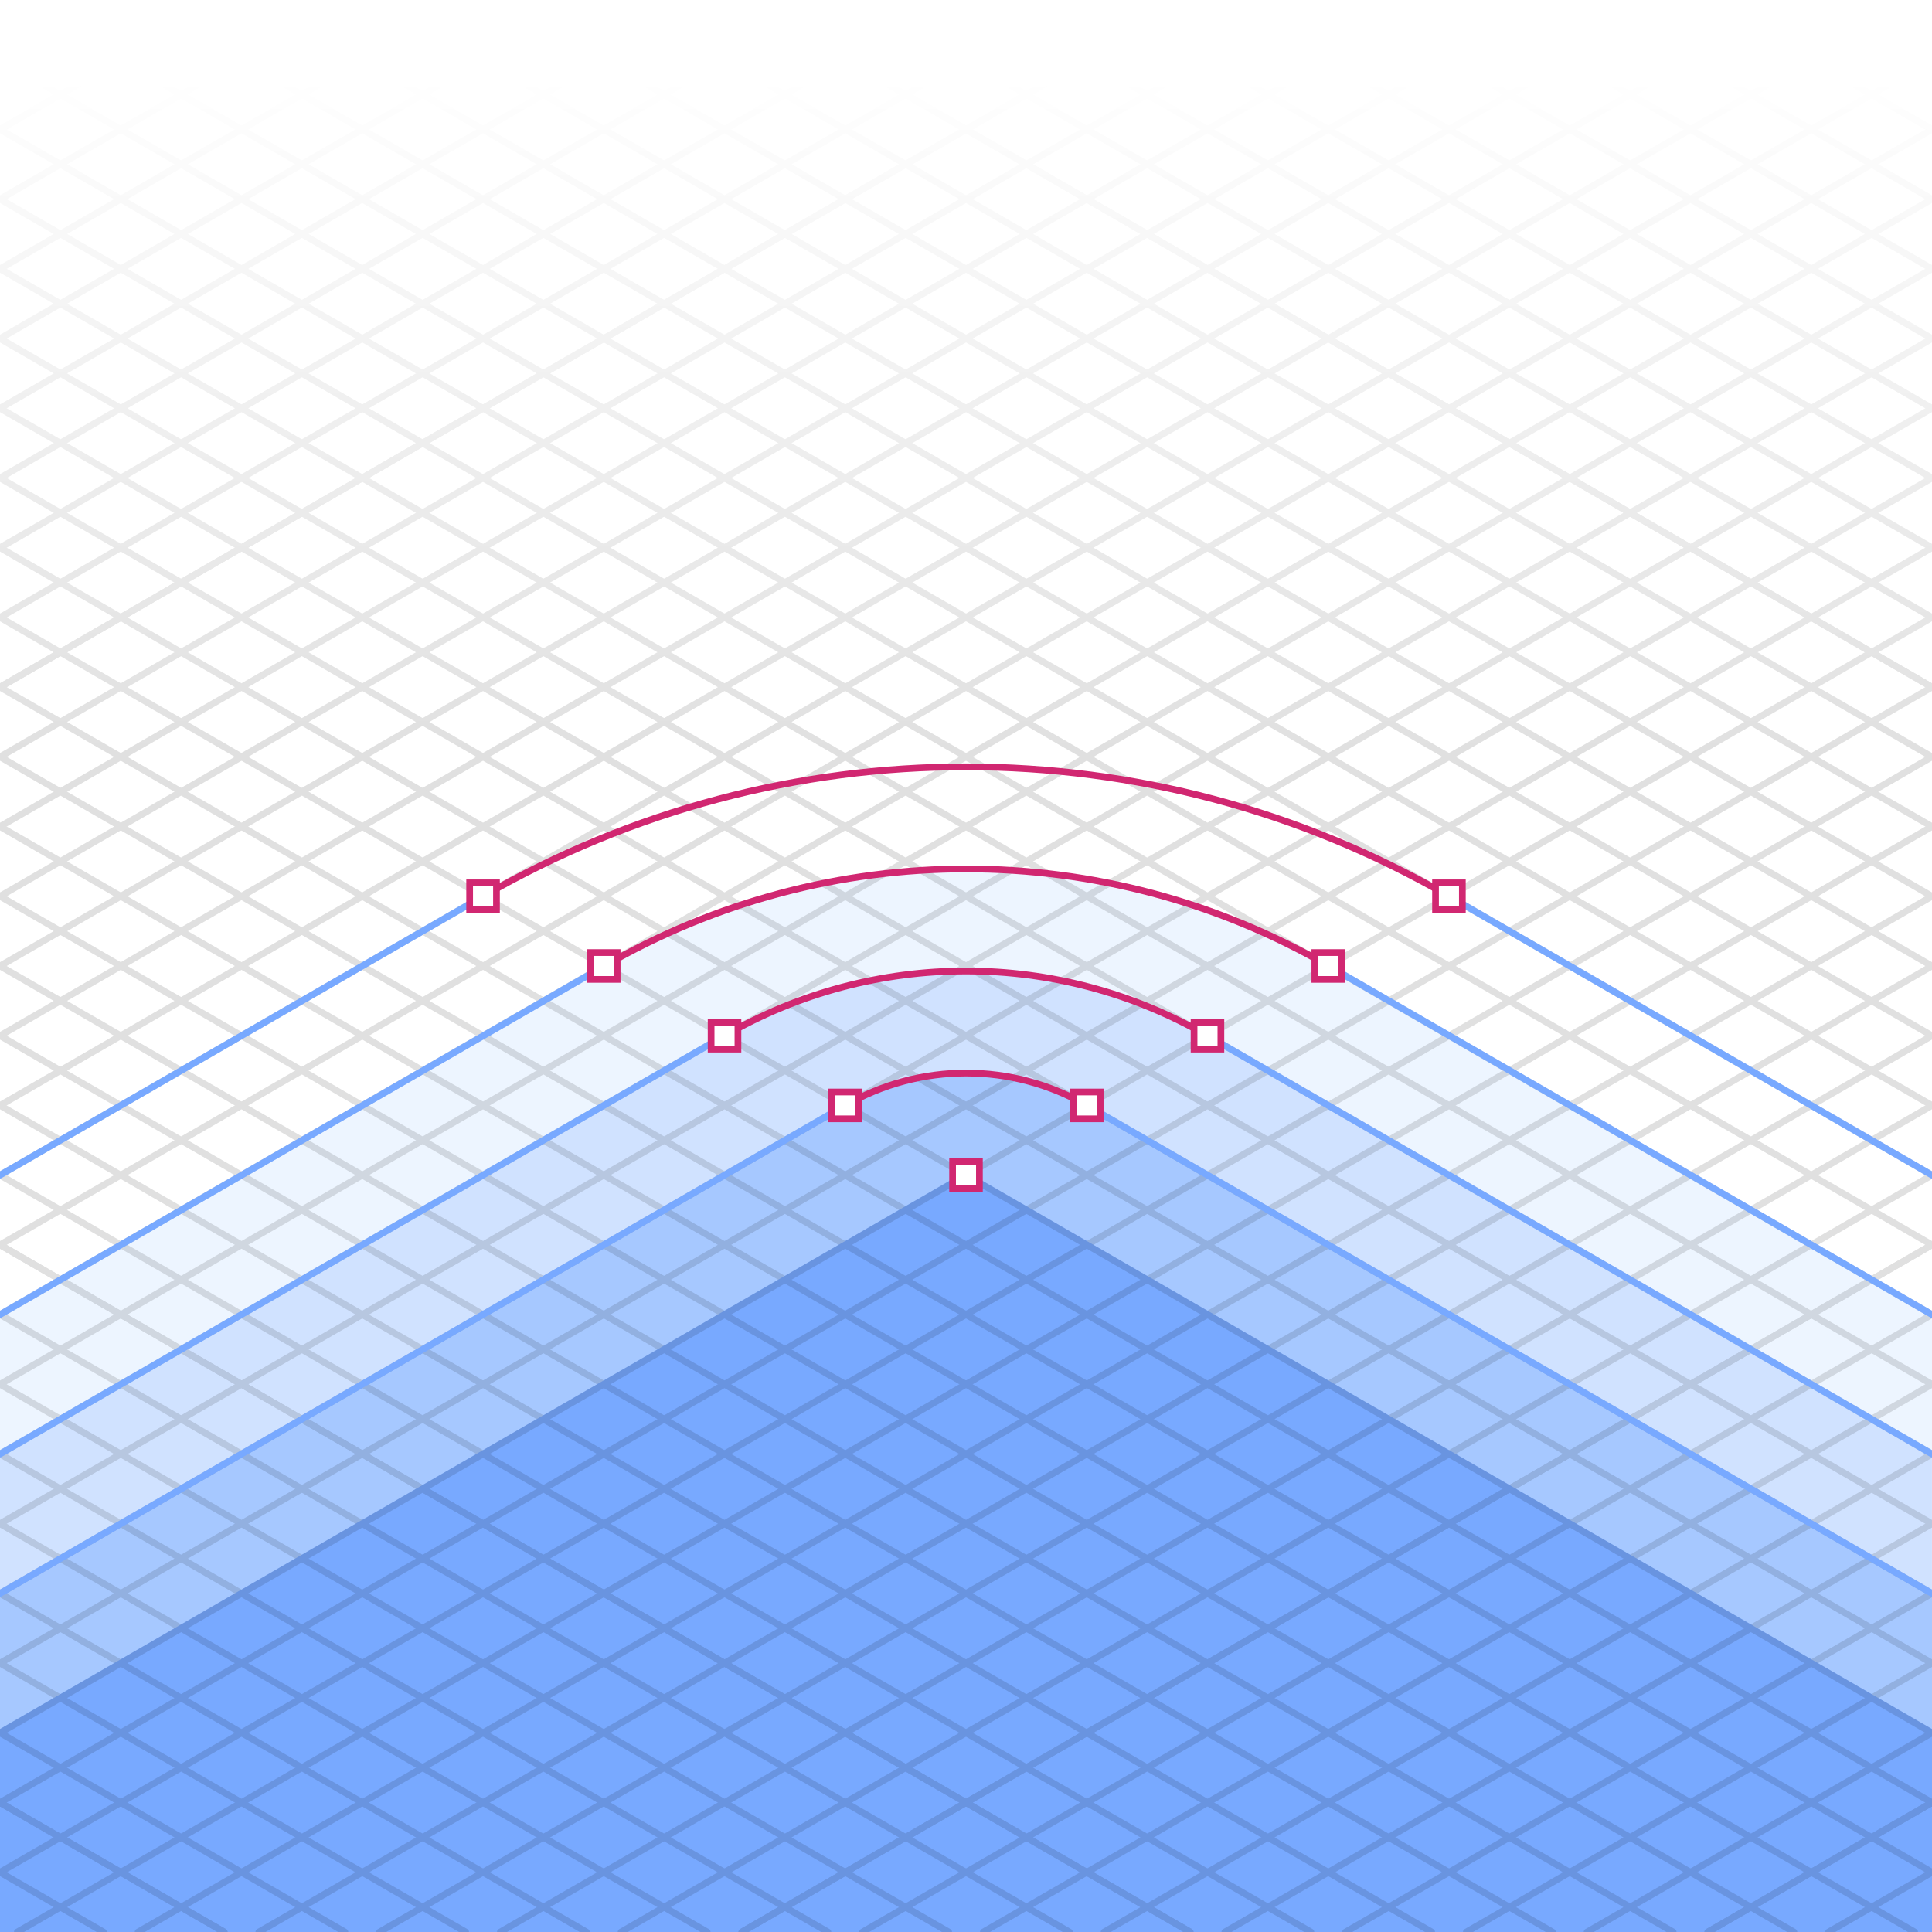
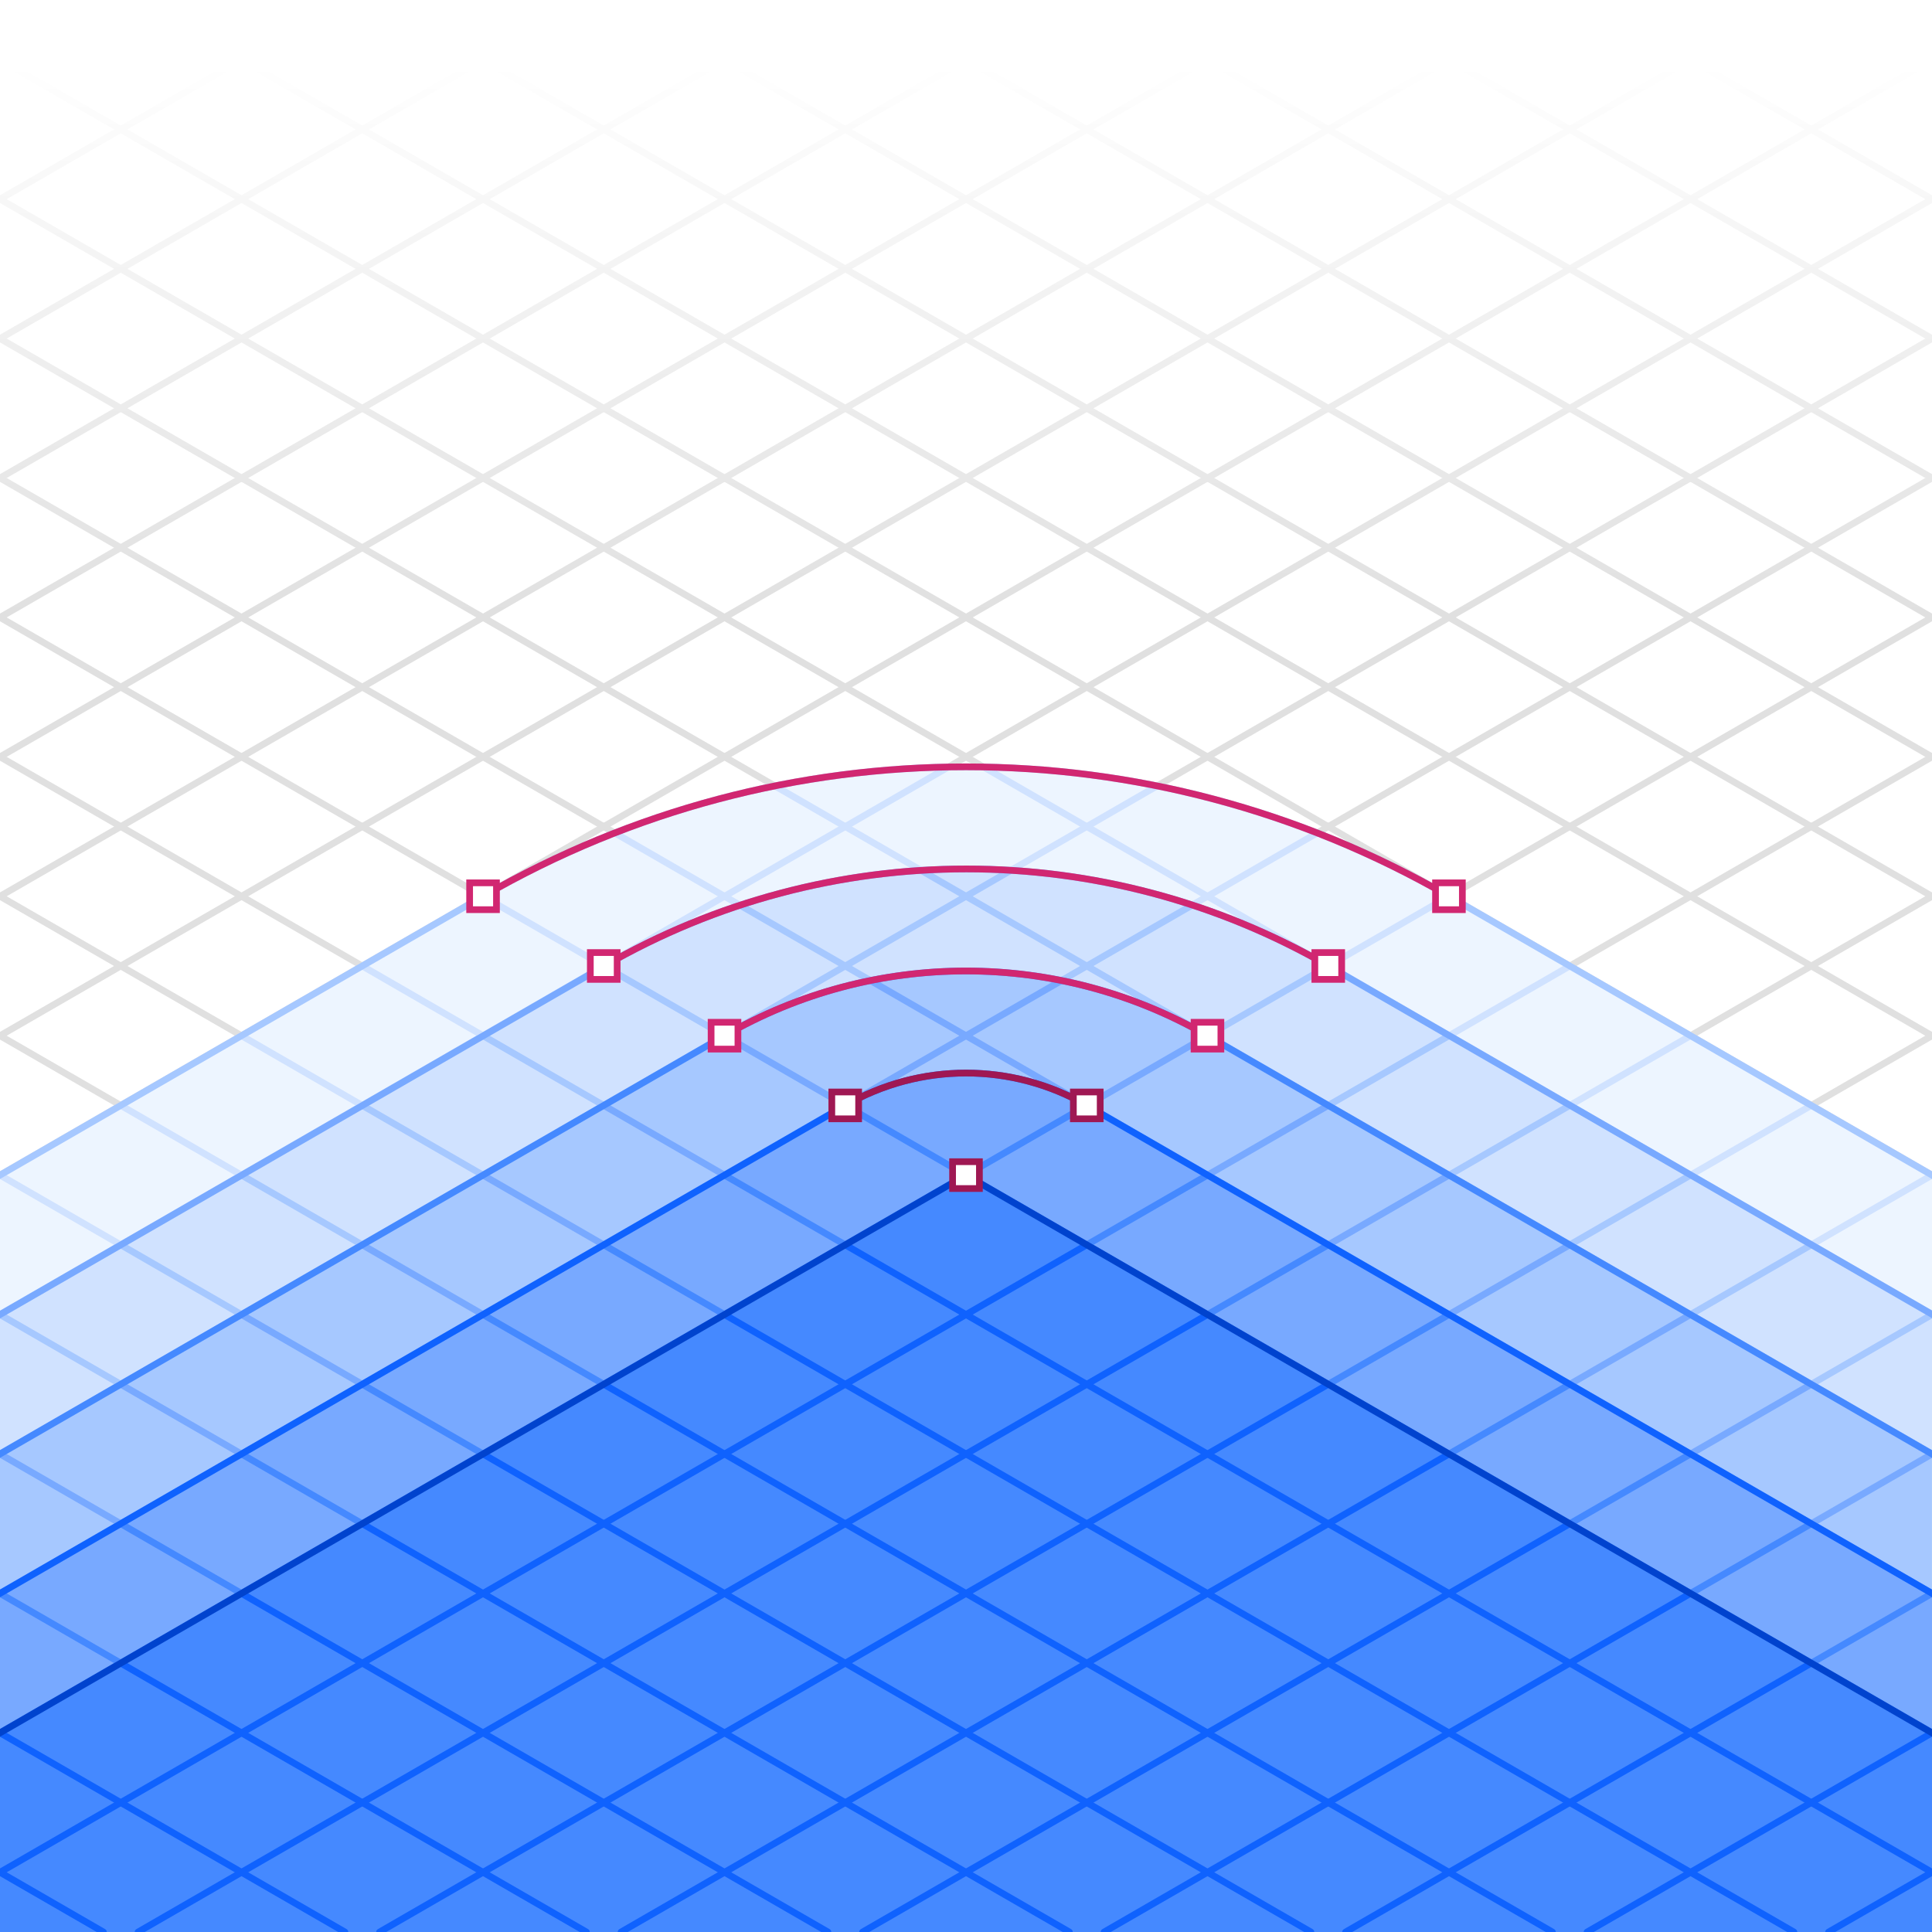
<svg xmlns="http://www.w3.org/2000/svg" viewBox="0 0 288 288">
  <defs>
-     <style>.cls-1{isolation:isolate;}.cls-13,.cls-2{fill:#fff;}.cls-3{mix-blend-mode:multiply;}.cls-10,.cls-11,.cls-12,.cls-4{fill:none;}.cls-4{stroke:#e0e0e0;}.cls-11,.cls-4{stroke-linecap:round;}.cls-11,.cls-12,.cls-13,.cls-4,.cls-9{stroke-miterlimit:10;}.cls-5{fill:url(#linear-gradient);}.cls-6{fill:#edf5ff;}.cls-7{fill:#d0e2ff;}.cls-8{fill:#a6c8ff;}.cls-9{fill:#78a9ff;}.cls-11,.cls-9{stroke:#78a9ff;}.cls-12,.cls-13{stroke:#d12771;}</style>
-     <linearGradient id="linear-gradient" x1="144" y1="112.451" x2="144" gradientUnits="userSpaceOnUse">
+     <style>.cls-1,.cls-12,.cls-2,.cls-22,.cls-23,.cls-24,.cls-3,.cls-4,.cls-5,.cls-6,.cls-9{fill:none;}.cls-2{stroke:#a6c8ff;}.cls-12,.cls-2,.cls-22,.cls-3,.cls-4,.cls-9{stroke-linecap:round;}.cls-12,.cls-2,.cls-22,.cls-23,.cls-24,.cls-25,.cls-26,.cls-3,.cls-4,.cls-5,.cls-6,.cls-9{stroke-miterlimit:10;}.cls-3{stroke:#78a9ff;}.cls-4{stroke:#4589ff;}.cls-22,.cls-5{stroke:#0f62fe;}.cls-6{stroke:#0043ce;}.cls-7{clip-path:url(#clip-path);}.cls-25,.cls-26,.cls-8{fill:#fff;}.cls-9{stroke:#e0e0e0;}.cls-10{fill:#edf5ff;}.cls-11{clip-path:url(#clip-path-2);}.cls-12{stroke:#d0e2ff;}.cls-13{fill:url(#linear-gradient);}.cls-14{fill:#d0e2ff;}.cls-15{clip-path:url(#clip-path-3);}.cls-16{fill:#a6c8ff;}.cls-17{clip-path:url(#clip-path-4);}.cls-18{fill:#78a9ff;}.cls-19{clip-path:url(#clip-path-5);}.cls-20{fill:#4589ff;}.cls-21{clip-path:url(#clip-path-6);}.cls-23,.cls-26{stroke:#d12771;}.cls-24,.cls-25{stroke:#9f1853;}</style>
+     <clipPath id="clip-path">
+       <rect class="cls-1" width="288" height="288" />
+     </clipPath>
+     <clipPath id="clip-path-2">
+       <path class="cls-2" d="M-4,177.482,72.008,133.6a143.985,143.985,0,0,1,143.984,0L292,177.483V292H-4Z" />
+     </clipPath>
+     <linearGradient id="linear-gradient" x1="144" y1="92.001" x2="144" gradientUnits="userSpaceOnUse">
      <stop offset="0" stop-color="#fff" stop-opacity="0" />
      <stop offset="0.9" stop-color="#fff" />
    </linearGradient>
+     <clipPath id="clip-path-3">
+       <path class="cls-3" d="M-4,198.267,90.064,144a108.013,108.013,0,0,1,108,0L292,198.23V292H-4Z" />
+     </clipPath>
+     <clipPath id="clip-path-4">
+       <path class="cls-4" d="M-4,219.051l112-64.662a71.993,71.993,0,0,1,71.992,0l112,64.663V292H-4Z" />
+     </clipPath>
+     <clipPath id="clip-path-5">
+       <path class="cls-5" d="M-4,239.835l130-75.054a36.021,36.021,0,0,1,36.009,0l130,75.055V292H-4Z" />
+     </clipPath>
+     <clipPath id="clip-path-6">
+       <polygon class="cls-6" points="-4 260.62 144 175.173 292 260.62 292 292 -4 292 -4 260.62" />
+     </clipPath>
  </defs>
-   <g class="cls-1">
-     <g id="Layer_3" data-name="Layer 3">
-       <rect class="cls-2" width="288" height="288" />
-       <g class="cls-3">
+   <g id="Layer_3" data-name="Layer 3">
+     <g class="cls-7">
+       <rect class="cls-8" width="288" height="288" />
+       <line class="cls-9" x1="56.585" y1="288" x2="288" y2="154.392" />
+       <line class="cls-9" x1="231.415" y2="133.608" />
+       <line class="cls-9" x1="195.415" y2="112.823" />
+       <line class="cls-9" x1="159.415" y2="92.038" />
+       <line class="cls-9" x1="123.415" y2="71.254" />
+       <line class="cls-9" x1="87.415" y2="50.469" />
+       <line class="cls-9" x1="51.415" y2="29.685" />
+       <line class="cls-9" x1="15.415" y2="8.9" />
+       <line class="cls-9" x1="20.585" y1="288" x2="288" y2="133.608" />
+       <line class="cls-9" y1="279.1" x2="288" y2="112.823" />
+       <line class="cls-9" y1="258.315" x2="288" y2="92.038" />
+       <line class="cls-9" y1="237.531" x2="288" y2="71.254" />
+       <line class="cls-9" y1="216.746" x2="288" y2="50.469" />
+       <line class="cls-9" y1="195.962" x2="288" y2="29.685" />
+       <line class="cls-9" y1="175.177" x2="288" y2="8.9" />
+       <line class="cls-9" y1="154.392" x2="267.415" />
+       <line class="cls-9" x1="231.415" y1="288" y2="154.392" />
+       <line class="cls-9" x1="56.585" x2="288" y2="133.608" />
+       <line class="cls-9" x1="92.585" x2="288" y2="112.823" />
+       <line class="cls-9" x1="128.585" x2="288" y2="92.038" />
+       <line class="cls-9" x1="164.585" x2="288" y2="71.254" />
+       <line class="cls-9" x1="200.585" x2="288" y2="50.469" />
+       <line class="cls-9" x1="236.585" x2="288" y2="29.685" />
+       <line class="cls-9" x1="272.585" x2="288" y2="8.9" />
+       <line class="cls-9" x1="267.415" y1="288" y2="133.608" />
+       <line class="cls-9" x1="288" y1="279.1" y2="112.823" />
+       <line class="cls-9" x1="288" y1="258.315" y2="92.038" />
+       <line class="cls-9" x1="288" y1="237.531" y2="71.254" />
+       <line class="cls-9" x1="288" y1="216.746" y2="50.469" />
+       <line class="cls-9" x1="288" y1="195.962" y2="29.685" />
+       <line class="cls-9" x1="288" y1="175.177" y2="8.9" />
+       <line class="cls-9" x1="288" y1="154.392" x2="20.585" />
+       <path class="cls-10" d="M0,175.173,72.008,133.6a143.985,143.985,0,0,1,143.984,0L288,175.173V288H0Z" />
+       <g class="cls-11">
+         <line class="cls-12" x1="56.585" y1="288" x2="288" y2="154.392" />
+         <line class="cls-12" x1="92.585" y1="288" x2="288" y2="175.177" />
+         <line class="cls-12" x1="20.585" y1="288" x2="288" y2="133.608" />
+         <line class="cls-12" y1="279.1" x2="288" y2="112.823" />
+         <line class="cls-12" y1="258.315" x2="288" y2="92.038" />
+         <line class="cls-12" y1="237.531" x2="288" y2="71.254" />
+         <line class="cls-12" y1="216.746" x2="288" y2="50.469" />
+         <line class="cls-12" y1="195.962" x2="288" y2="29.685" />
+         <line class="cls-12" x1="231.415" y1="288" y2="154.392" />
+         <line class="cls-12" x1="195.415" y1="288" y2="175.177" />
+         <line class="cls-12" x1="267.415" y1="288" y2="133.608" />
+         <line class="cls-12" x1="288" y1="279.1" y2="112.823" />
+         <line class="cls-12" x1="288" y1="258.315" y2="92.038" />
+         <line class="cls-12" x1="288" y1="237.531" y2="71.254" />
+         <line class="cls-12" x1="288" y1="216.746" y2="50.469" />
+         <line class="cls-12" x1="288" y1="195.962" y2="29.685" />
+       </g>
+       <path class="cls-2" d="M-4,177.482,72.008,133.6a143.985,143.985,0,0,1,143.984,0L292,177.483V292H-4Z" />
+       <rect class="cls-13" width="288" height="92.001" />
+       <path class="cls-14" d="M0,195.957,90.064,144a108.013,108.013,0,0,1,108,0l90,51.961V288H0Z" />
+       <g class="cls-15">
+         <line class="cls-2" x1="56.585" y1="288" x2="288" y2="154.392" />
+         <line class="cls-2" x1="92.585" y1="288" x2="288" y2="175.177" />
+         <line class="cls-2" x1="128.585" y1="288" x2="288" y2="195.962" />
+         <line class="cls-2" x1="20.585" y1="288" x2="288" y2="133.608" />
+         <line class="cls-2" y1="279.1" x2="288" y2="112.823" />
+         <line class="cls-2" y1="258.315" x2="288" y2="92.038" />
+         <line class="cls-2" y1="237.531" x2="288" y2="71.254" />
+         <line class="cls-2" y1="216.746" x2="288" y2="50.469" />
+         <line class="cls-2" x1="231.415" y1="288" y2="154.392" />
+         <line class="cls-2" x1="195.415" y1="288" y2="175.177" />
+         <line class="cls-2" x1="159.415" y1="288" y2="195.962" />
+         <line class="cls-2" x1="267.415" y1="288" y2="133.608" />
+         <line class="cls-2" x1="288" y1="279.1" y2="112.823" />
+         <line class="cls-2" x1="288" y1="258.315" y2="92.038" />
+         <line class="cls-2" x1="288" y1="237.531" y2="71.254" />
+         <line class="cls-2" x1="288" y1="216.746" y2="50.469" />
+       </g>
+       <path class="cls-3" d="M-4,198.267,90.064,144a108.013,108.013,0,0,1,108,0L292,198.23V292H-4Z" />
+       <path class="cls-16" d="M0,216.742l108-62.353a71.993,71.993,0,0,1,71.992,0l108,62.353V288H0Z" />
+       <g class="cls-17">
+         <line class="cls-3" x1="56.585" y1="288" x2="288" y2="154.392" />
+         <line class="cls-3" x1="92.585" y1="288" x2="288" y2="175.177" />
+         <line class="cls-3" x1="128.585" y1="288" x2="288" y2="195.962" />
+         <line class="cls-3" x1="164.585" y1="288" x2="288" y2="216.746" />
+         <line class="cls-3" x1="20.585" y1="288" x2="288" y2="133.608" />
+         <line class="cls-3" y1="279.1" x2="288" y2="112.823" />
+         <line class="cls-3" y1="258.315" x2="288" y2="92.038" />
+         <line class="cls-3" y1="237.531" x2="288" y2="71.254" />
+         <line class="cls-3" x1="231.415" y1="288" y2="154.392" />
+         <line class="cls-3" x1="195.415" y1="288" y2="175.177" />
+         <line class="cls-3" x1="159.415" y1="288" y2="195.962" />
+         <line class="cls-3" x1="123.415" y1="288" y2="216.746" />
+         <line class="cls-3" x1="267.415" y1="288" y2="133.608" />
+         <line class="cls-3" x1="288" y1="279.1" y2="112.823" />
+         <line class="cls-3" x1="288" y1="258.315" y2="92.038" />
+         <line class="cls-3" x1="288" y1="237.531" y2="71.254" />
+       </g>
+       <path class="cls-4" d="M-4,219.051l112-64.662a71.993,71.993,0,0,1,71.992,0l112,64.663V292H-4Z" />
+       <path class="cls-18" d="M0,237.526l126-72.745a36.021,36.021,0,0,1,36.009,0l126,72.746V288H0Z" />
+       <g class="cls-19">
        <line class="cls-4" x1="56.585" y1="288" x2="288" y2="154.392" />
-         <line class="cls-4" x1="74.585" y1="288" x2="288" y2="164.785" />
        <line class="cls-4" x1="92.585" y1="288" x2="288" y2="175.177" />
-         <line class="cls-4" x1="110.585" y1="288" x2="288" y2="185.569" />
        <line class="cls-4" x1="128.585" y1="288" x2="288" y2="195.962" />
-         <line class="cls-4" x1="146.585" y1="288" x2="288" y2="206.354" />
        <line class="cls-4" x1="164.585" y1="288" x2="288" y2="216.746" />
        <line class="cls-4" x1="200.585" y1="288" x2="288" y2="237.531" />
-         <line class="cls-4" x1="218.585" y1="288" x2="288" y2="247.923" />
-         <line class="cls-4" x1="236.585" y1="288" x2="288" y2="258.315" />
-         <line class="cls-4" x1="254.585" y1="288" x2="288" y2="268.708" />
-         <line class="cls-4" x1="254.585" y1="288" x2="288" y2="268.708" />
-         <line class="cls-4" x1="272.585" y1="288" x2="288" y2="279.1" />
-         <line class="cls-4" x1="110.585" y1="288" x2="288" y2="185.569" />
-         <line class="cls-4" x1="231.415" y2="133.608" />
-         <line class="cls-4" x1="213.415" y2="123.215" />
-         <line class="cls-4" x1="195.415" y2="112.823" />
-         <line class="cls-4" x1="177.415" y2="102.431" />
-         <line class="cls-4" x1="159.415" y2="92.038" />
-         <line class="cls-4" x1="141.415" y2="81.646" />
-         <line class="cls-4" x1="123.415" y2="71.254" />
-         <line class="cls-4" x1="87.415" y2="50.469" />
-         <line class="cls-4" x1="69.415" y2="40.077" />
-         <line class="cls-4" x1="51.415" y2="29.685" />
-         <line class="cls-4" x1="33.415" y2="19.292" />
-         <line class="cls-4" x1="33.415" y2="19.292" />
-         <line class="cls-4" x1="15.415" y2="8.9" />
-         <line class="cls-4" x1="177.415" y2="102.431" />
        <line class="cls-4" x1="20.585" y1="288" x2="288" y2="133.608" />
-         <line class="cls-4" x1="2.585" y1="288" x2="288" y2="123.215" />
        <line class="cls-4" y1="279.1" x2="288" y2="112.823" />
-         <line class="cls-4" y1="268.708" x2="288" y2="102.431" />
        <line class="cls-4" y1="258.315" x2="288" y2="92.038" />
-         <line class="cls-4" y1="247.923" x2="288" y2="81.646" />
-         <line class="cls-4" y1="237.531" x2="288" y2="71.254" />
-         <line class="cls-4" y1="216.746" x2="288" y2="50.469" />
-         <line class="cls-4" y1="206.354" x2="288" y2="40.077" />
-         <line class="cls-4" y1="195.962" x2="288" y2="29.685" />
-         <line class="cls-4" y1="185.569" x2="288" y2="19.292" />
-         <line class="cls-4" y1="175.177" x2="288" y2="8.9" />
-         <line class="cls-4" y1="164.785" x2="285.415" />
-         <line class="cls-4" y1="154.392" x2="267.415" />
        <line class="cls-4" x1="231.415" y1="288" y2="154.392" />
-         <line class="cls-4" x1="213.415" y1="288" y2="164.785" />
        <line class="cls-4" x1="195.415" y1="288" y2="175.177" />
-         <line class="cls-4" x1="177.415" y1="288" y2="185.569" />
        <line class="cls-4" x1="159.415" y1="288" y2="195.962" />
-         <line class="cls-4" x1="141.415" y1="288" y2="206.354" />
        <line class="cls-4" x1="123.415" y1="288" y2="216.746" />
        <line class="cls-4" x1="87.415" y1="288" y2="237.531" />
-         <line class="cls-4" x1="69.415" y1="288" y2="247.923" />
-         <line class="cls-4" x1="51.415" y1="288" y2="258.315" />
-         <line class="cls-4" x1="33.415" y1="288" y2="268.708" />
-         <line class="cls-4" x1="33.415" y1="288" y2="268.708" />
-         <line class="cls-4" x1="15.415" y1="288" y2="279.1" />
-         <line class="cls-4" x1="177.415" y1="288" y2="185.569" />
-         <line class="cls-4" x1="56.585" x2="288" y2="133.608" />
-         <line class="cls-4" x1="74.585" x2="288" y2="123.215" />
-         <line class="cls-4" x1="92.585" x2="288" y2="112.823" />
-         <line class="cls-4" x1="110.585" x2="288" y2="102.431" />
-         <line class="cls-4" x1="128.585" x2="288" y2="92.038" />
-         <line class="cls-4" x1="146.585" x2="288" y2="81.646" />
-         <line class="cls-4" x1="164.585" x2="288" y2="71.254" />
-         <line class="cls-4" x1="200.585" x2="288" y2="50.469" />
-         <line class="cls-4" x1="218.585" x2="288" y2="40.077" />
-         <line class="cls-4" x1="236.585" x2="288" y2="29.685" />
-         <line class="cls-4" x1="254.585" x2="288" y2="19.292" />
-         <line class="cls-4" x1="254.585" x2="288" y2="19.292" />
-         <line class="cls-4" x1="272.585" x2="288" y2="8.9" />
-         <line class="cls-4" x1="110.585" x2="288" y2="102.431" />
        <line class="cls-4" x1="267.415" y1="288" y2="133.608" />
-         <line class="cls-4" x1="285.415" y1="288" y2="123.215" />
        <line class="cls-4" x1="288" y1="279.1" y2="112.823" />
-         <line class="cls-4" x1="288" y1="268.708" y2="102.431" />
        <line class="cls-4" x1="288" y1="258.315" y2="92.038" />
-         <line class="cls-4" x1="288" y1="247.923" y2="81.646" />
-         <line class="cls-4" x1="288" y1="237.531" y2="71.254" />
-         <line class="cls-4" x1="288" y1="216.746" y2="50.469" />
-         <line class="cls-4" x1="288" y1="206.354" y2="40.077" />
-         <line class="cls-4" x1="288" y1="195.962" y2="29.685" />
-         <line class="cls-4" x1="288" y1="185.569" y2="19.292" />
-         <line class="cls-4" x1="288" y1="175.177" y2="8.9" />
-         <line class="cls-4" x1="288" y1="164.785" x2="2.585" />
-         <line class="cls-4" x1="288" y1="154.392" x2="20.585" />
-         <line class="cls-4" x1="105.415" y1="288" y2="227.138" />
-         <line class="cls-4" x1="182.585" x2="288" y2="60.862" />
-         <line class="cls-4" x1="249.415" y1="288" y2="144" />
-         <line class="cls-4" x1="288" y1="227.138" y2="60.862" />
-         <line class="cls-4" x1="288" y1="144" x2="38.585" />
-         <line class="cls-4" x1="182.585" y1="288" x2="288" y2="227.138" />
-         <line class="cls-4" x1="105.415" y2="60.862" />
-         <line class="cls-4" x1="38.585" y1="288" x2="288" y2="144" />
-         <line class="cls-4" y1="227.138" x2="288" y2="60.862" />
-         <line class="cls-4" y1="144" x2="249.415" />
      </g>
-       <rect class="cls-5" width="288" height="112.451" />
-       <g class="cls-3">
-         <path class="cls-2" d="M0,175.173,72.008,133.6a143.985,143.985,0,0,1,143.984,0L288,175.173V288H0Z" />
-         <path class="cls-6" d="M0,195.957,90.064,144a108.013,108.013,0,0,1,108,0l90,51.961V288H0Z" />
-         <path class="cls-7" d="M0,216.742l108-62.353a71.993,71.993,0,0,1,71.992,0l108,62.353V288H0Z" />
-         <path class="cls-8" d="M0,237.526l126-72.745a36.021,36.021,0,0,1,36.009,0l126,72.746V288H0Z" />
-         <polygon class="cls-9" points="0 258.31 144 175.173 288 258.311 288 288 0 288 0 258.31" />
+       <path class="cls-5" d="M-4,239.835l130-75.054a36.021,36.021,0,0,1,36.009,0l130,75.055V292H-4Z" />
+       <rect class="cls-1" x="141.402" y="172.575" width="5.196" height="5.196" />
+       <rect class="cls-1" x="123.397" y="162.183" width="5.196" height="5.196" />
+       <rect class="cls-1" x="159.406" y="162.183" width="5.196" height="5.196" />
+       <rect class="cls-1" x="105.406" y="151.791" width="5.196" height="5.196" />
+       <rect class="cls-1" x="177.398" y="151.791" width="5.196" height="5.196" />
+       <rect class="cls-1" x="87.401" y="141.399" width="5.196" height="5.196" />
+       <rect class="cls-1" x="195.402" y="141.399" width="5.196" height="5.196" />
+       <rect class="cls-1" x="69.41" y="131.006" width="5.196" height="5.196" />
+       <rect class="cls-1" x="213.394" y="131.006" width="5.196" height="5.196" />
+       <polygon class="cls-20" points="0 258.31 144 175.173 288 258.311 288 288 0 288 0 258.31" />
+       <g class="cls-21">
+         <line class="cls-22" x1="56.585" y1="288" x2="288" y2="154.392" />
+         <line class="cls-22" x1="92.585" y1="288" x2="288" y2="175.177" />
+         <line class="cls-22" x1="128.585" y1="288" x2="288" y2="195.962" />
+         <line class="cls-22" x1="164.585" y1="288" x2="288" y2="216.746" />
+         <line class="cls-22" x1="200.585" y1="288" x2="288" y2="237.531" />
+         <line class="cls-22" x1="236.585" y1="288" x2="288" y2="258.315" />
+         <line class="cls-22" x1="272.585" y1="288" x2="288" y2="279.1" />
+         <line class="cls-22" x1="20.585" y1="288" x2="288" y2="133.608" />
+         <line class="cls-22" y1="279.1" x2="288" y2="112.823" />
+         <line class="cls-22" x1="231.415" y1="288" y2="154.392" />
+         <line class="cls-22" x1="195.415" y1="288" y2="175.177" />
+         <line class="cls-22" x1="159.415" y1="288" y2="195.962" />
+         <line class="cls-22" x1="123.415" y1="288" y2="216.746" />
+         <line class="cls-22" x1="87.415" y1="288" y2="237.531" />
+         <line class="cls-22" x1="51.415" y1="288" y2="258.315" />
+         <line class="cls-22" x1="15.415" y1="288" y2="279.1" />
+         <line class="cls-22" x1="267.415" y1="288" y2="133.608" />
+         <line class="cls-22" x1="288" y1="279.1" y2="112.823" />
      </g>
-       <rect class="cls-10" x="141.402" y="172.575" width="5.196" height="5.196" />
-       <rect class="cls-10" x="123.397" y="162.183" width="5.196" height="5.196" />
-       <rect class="cls-10" x="159.406" y="162.183" width="5.196" height="5.196" />
-       <rect class="cls-10" x="105.406" y="151.791" width="5.196" height="5.196" />
-       <rect class="cls-10" x="177.398" y="151.791" width="5.196" height="5.196" />
-       <rect class="cls-10" x="87.401" y="141.399" width="5.196" height="5.196" />
-       <rect class="cls-10" x="195.402" y="141.399" width="5.196" height="5.196" />
-       <rect class="cls-10" x="69.41" y="131.006" width="5.196" height="5.196" />
-       <rect class="cls-10" x="213.394" y="131.006" width="5.196" height="5.196" />
-       <path class="cls-11" d="M215.992,133.6,288,175.173" />
-       <path class="cls-11" d="M0,175.173,72.008,133.6" />
-       <line class="cls-11" x1="90.064" y1="143.997" y2="195.962" />
-       <line class="cls-11" x1="108.004" y1="154.389" y2="216.746" />
-       <line class="cls-11" y1="237.531" x2="125.995" y2="164.781" />
-       <line class="cls-11" x1="162.004" y1="164.781" x2="288" y2="237.531" />
-       <line class="cls-11" x1="179.996" y1="154.389" x2="288" y2="216.746" />
-       <line class="cls-11" x1="198.065" y1="143.997" x2="288" y2="195.962" />
-       <path class="cls-12" d="M72.008,133.6a143.985,143.985,0,0,1,143.984,0" />
-       <path class="cls-12" d="M90.064,144a108.013,108.013,0,0,1,108,0" />
-       <path class="cls-12" d="M108,154.389a71.993,71.993,0,0,1,71.992,0" />
-       <path class="cls-12" d="M126,164.781a36.021,36.021,0,0,1,36.009,0" />
-       <rect class="cls-13" x="142" y="173.173" width="4" height="4" />
-       <rect class="cls-13" x="123.995" y="162.781" width="4" height="4" />
-       <rect class="cls-13" x="160.004" y="162.781" width="4" height="4" />
-       <rect class="cls-13" x="106.004" y="152.389" width="4" height="4" />
-       <rect class="cls-13" x="177.996" y="152.389" width="4" height="4" />
-       <rect class="cls-13" x="87.999" y="141.997" width="4" height="4" />
-       <rect class="cls-13" x="196" y="141.997" width="4" height="4" />
-       <rect class="cls-13" x="70.008" y="131.604" width="4" height="4" />
-       <rect class="cls-13" x="213.992" y="131.604" width="4" height="4" />
+       <polygon class="cls-6" points="-4 260.62 144 175.173 292 260.62 292 292 -4 292 -4 260.62" />
+       <path class="cls-23" d="M72.008,133.6a143.985,143.985,0,0,1,143.984,0" />
+       <path class="cls-23" d="M90.064,144a108.013,108.013,0,0,1,108,0" />
+       <path class="cls-23" d="M108,154.389a71.993,71.993,0,0,1,71.992,0" />
+       <path class="cls-24" d="M126,164.781a36.021,36.021,0,0,1,36.009,0" />
+       <rect class="cls-25" x="142" y="173.173" width="4" height="4" />
+       <rect class="cls-25" x="123.995" y="162.781" width="4" height="4" />
+       <rect class="cls-25" x="160.004" y="162.781" width="4" height="4" />
+       <rect class="cls-26" x="106.004" y="152.389" width="4" height="4" />
+       <rect class="cls-26" x="177.996" y="152.389" width="4" height="4" />
+       <rect class="cls-26" x="87.999" y="141.997" width="4" height="4" />
+       <rect class="cls-26" x="196" y="141.997" width="4" height="4" />
+       <rect class="cls-26" x="70.008" y="131.604" width="4" height="4" />
+       <rect class="cls-26" x="213.992" y="131.604" width="4" height="4" />
    </g>
  </g>
</svg>
